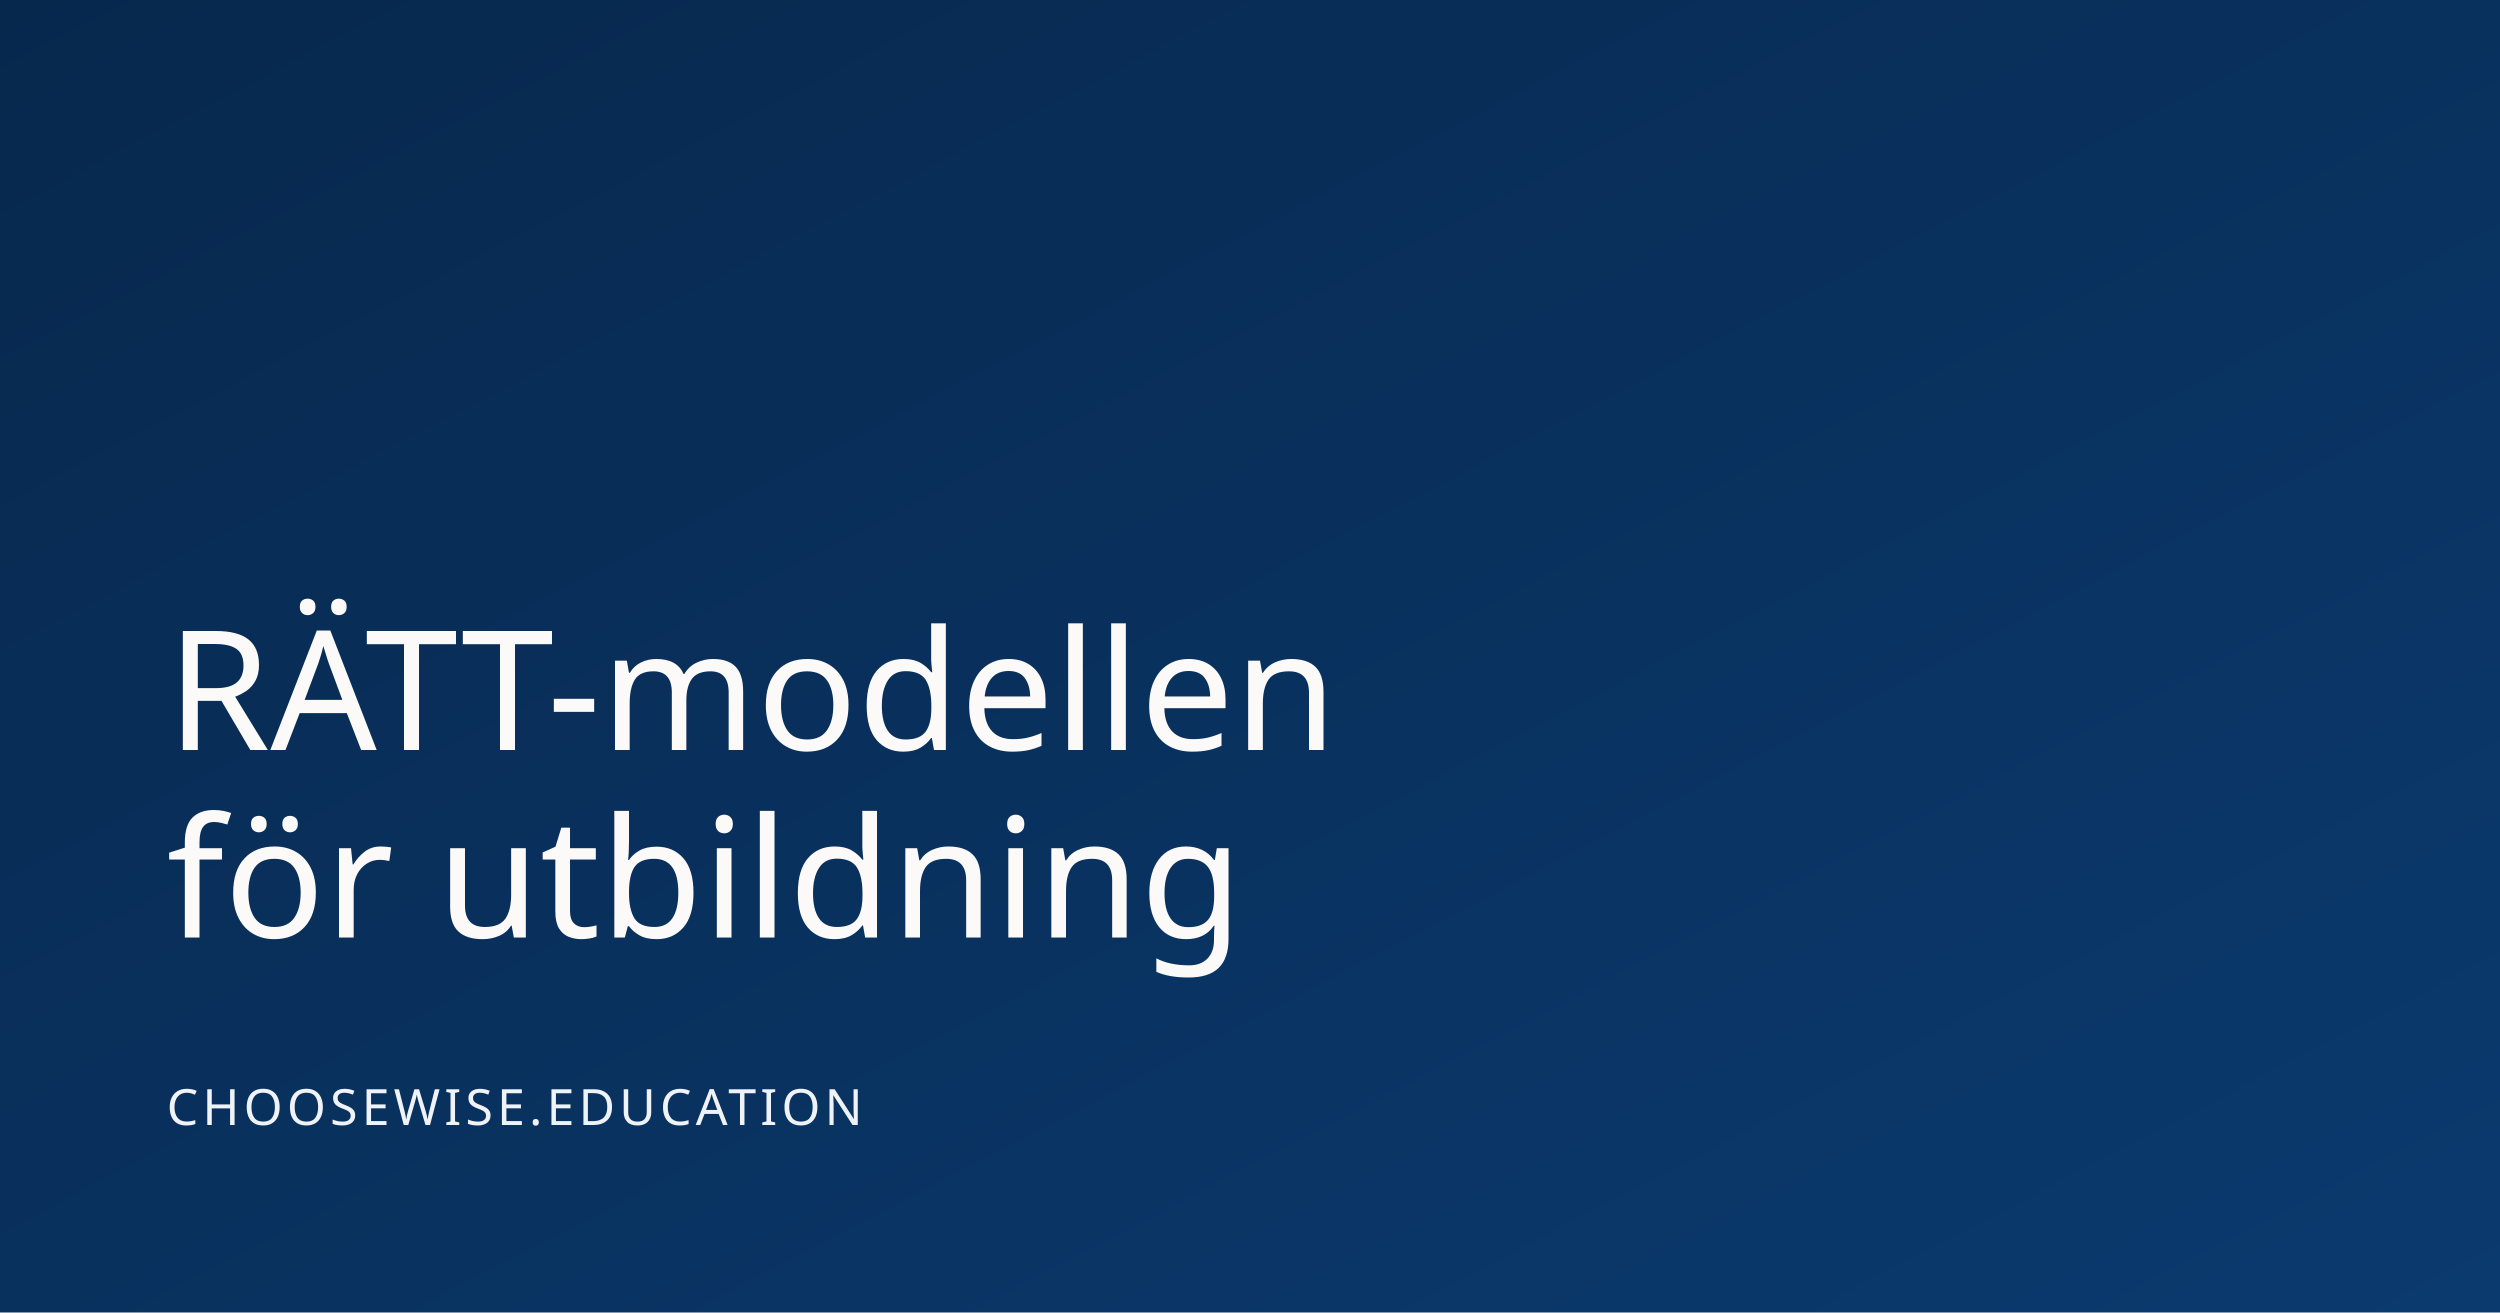
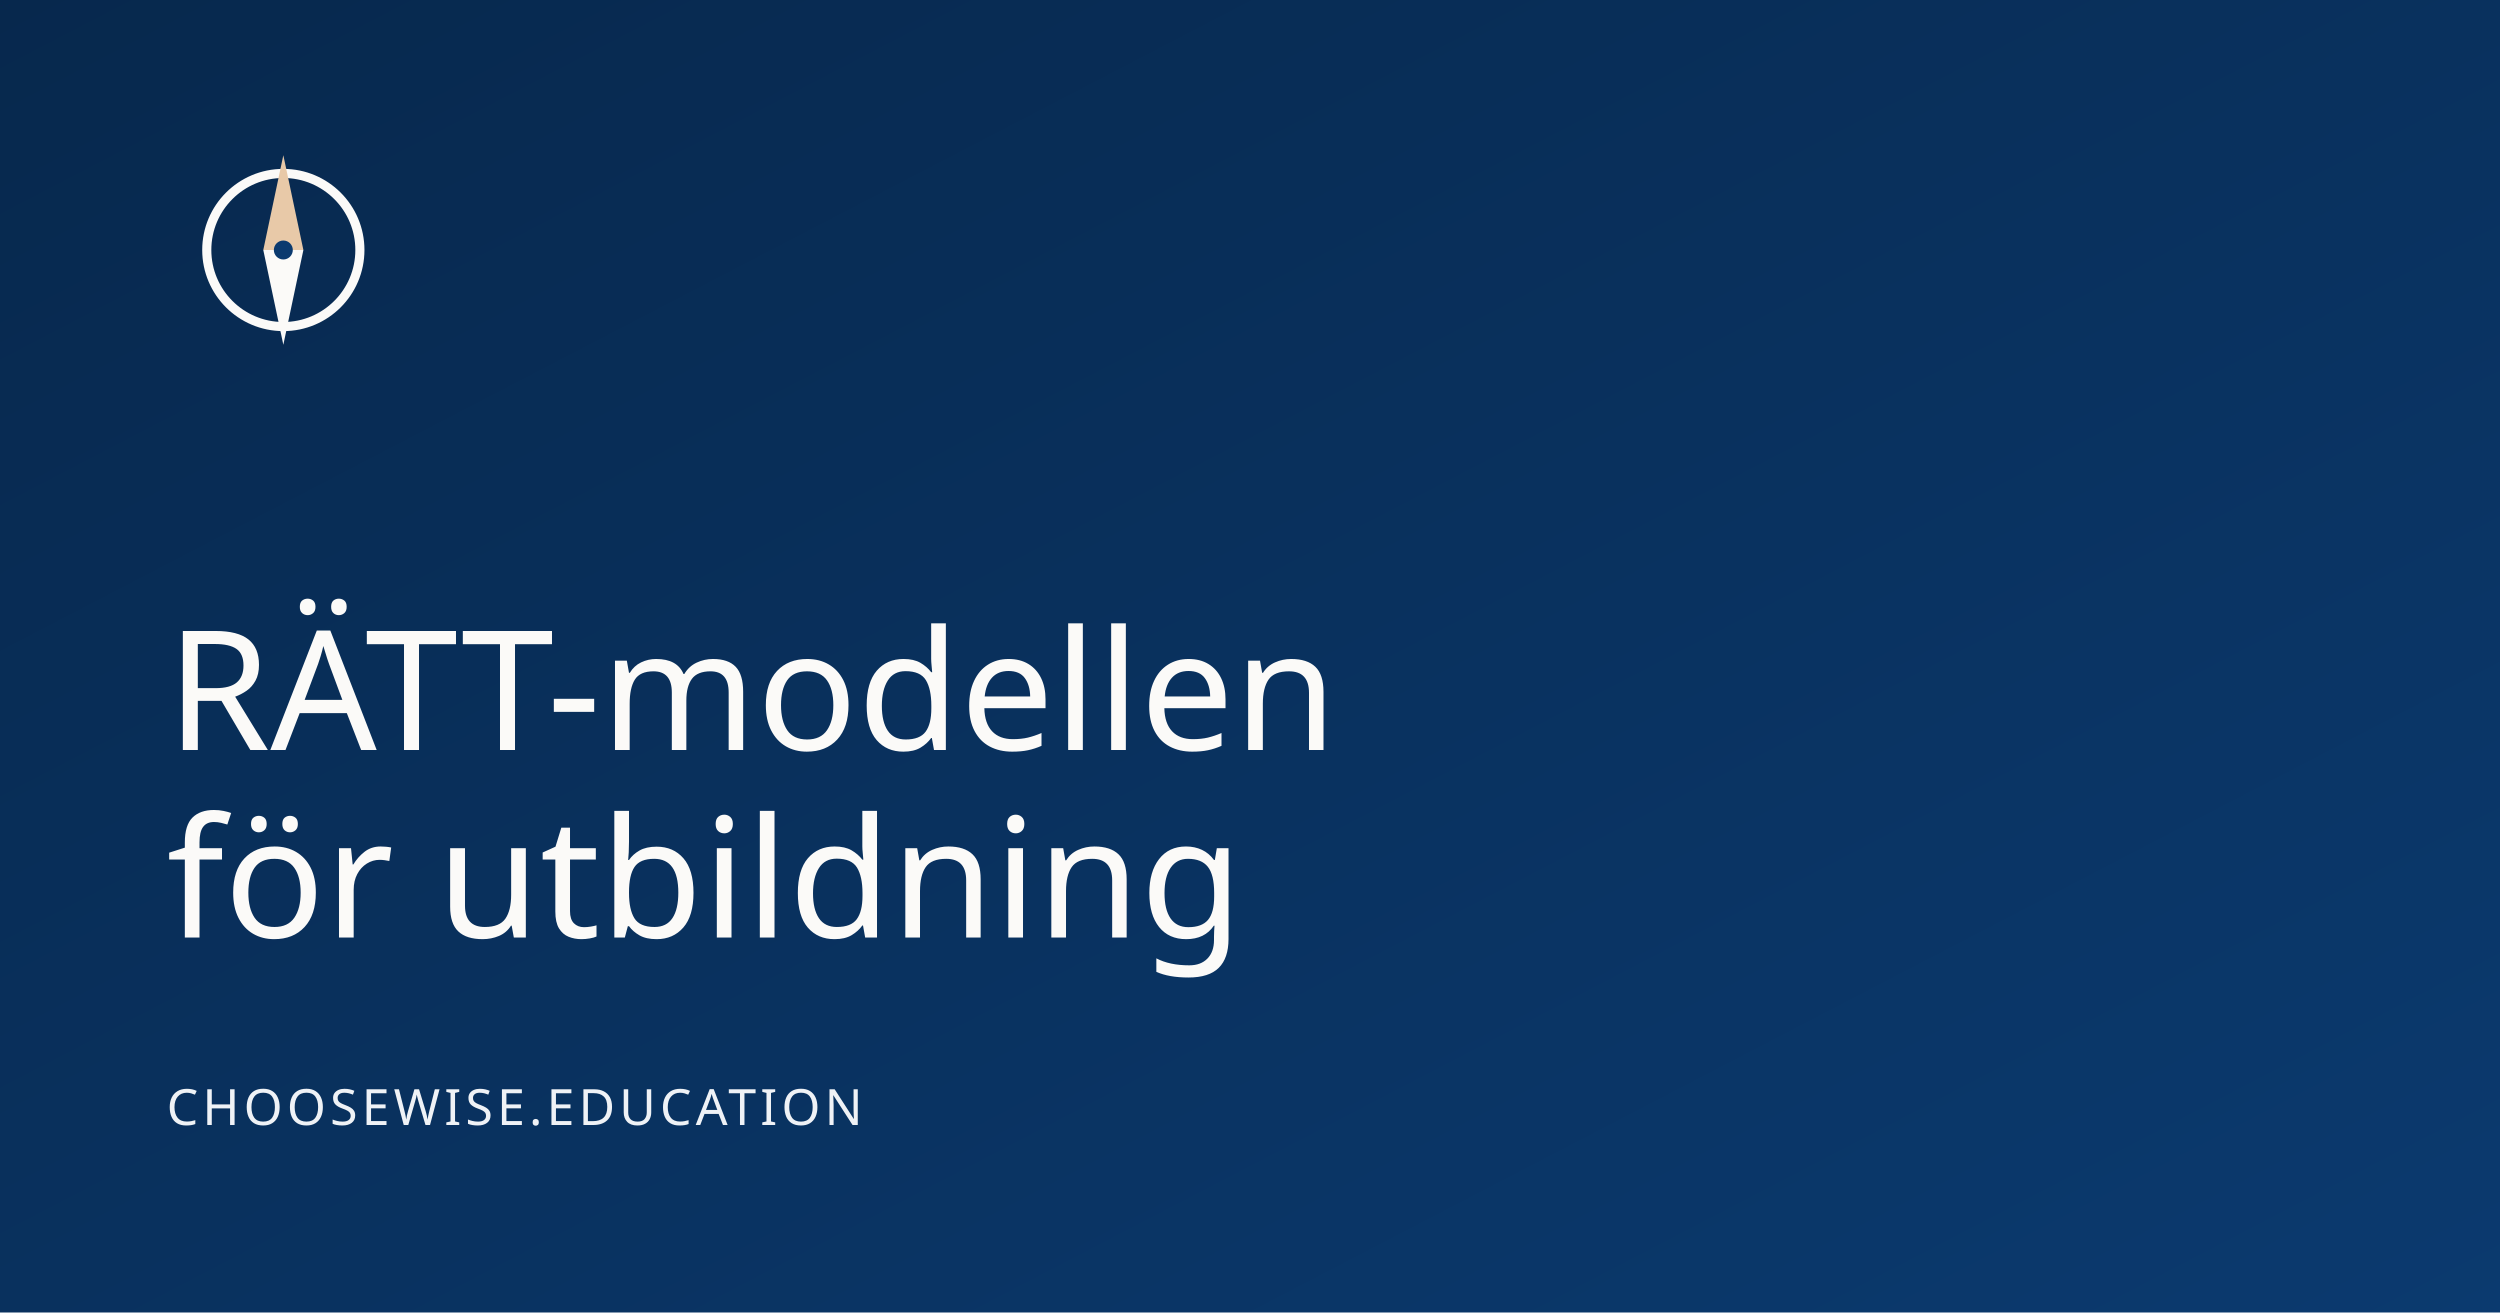
<svg xmlns="http://www.w3.org/2000/svg" viewBox="0 0 1200 630" width="1200" height="630">
  <defs>
    <style>
      @font-face {
        font-family: 'Hanken Grotesk';
        src: url('../../../fonts/hanken-grotesk/HankenGrotesk-VariableFont.woff2') format('woff2');
        font-weight: 300 600;
        font-style: normal;
      }
    </style>
    <linearGradient id="bg" x1="0" y1="0" x2="1" y2="1">
      <stop offset="0%" stop-color="#07284D" />
      <stop offset="100%" stop-color="#0B3A6F" />
    </linearGradient>
  </defs>
  <rect width="1200" height="630" fill="url(#bg)" />
+   <svg x="80" y="64" width="112" height="112" viewBox="0 0 64 64">
+     <circle cx="32" cy="32" r="21" fill="none" stroke="#FBFAF8" stroke-width="2.5" />
+     <path d="M32 58 L37.5 32 L26.5 32 Z" fill="#FBFAF8" />
+     <path d="M32 6 L37.5 32 L26.5 32 Z" fill="#E8C9A8" />
+     <circle cx="32" cy="32" r="2.6" fill="#0B3A6F" />
+   </svg>
  <text x="80" y="360" font-family="Hanken Grotesk, sans-serif" font-size="80" font-weight="300" fill="#FBFAF8">RÄTT-modellen</text>
  <text x="80" y="450" font-family="Hanken Grotesk, sans-serif" font-size="80" font-weight="300" fill="#FBFAF8">för utbildning</text>
  <text x="80" y="540" font-family="Hanken Grotesk, sans-serif" font-size="24" font-weight="500" fill="#EFF2F6" letter-spacing="2">CHOOSEWISE.EDUCATION</text>
</svg>
